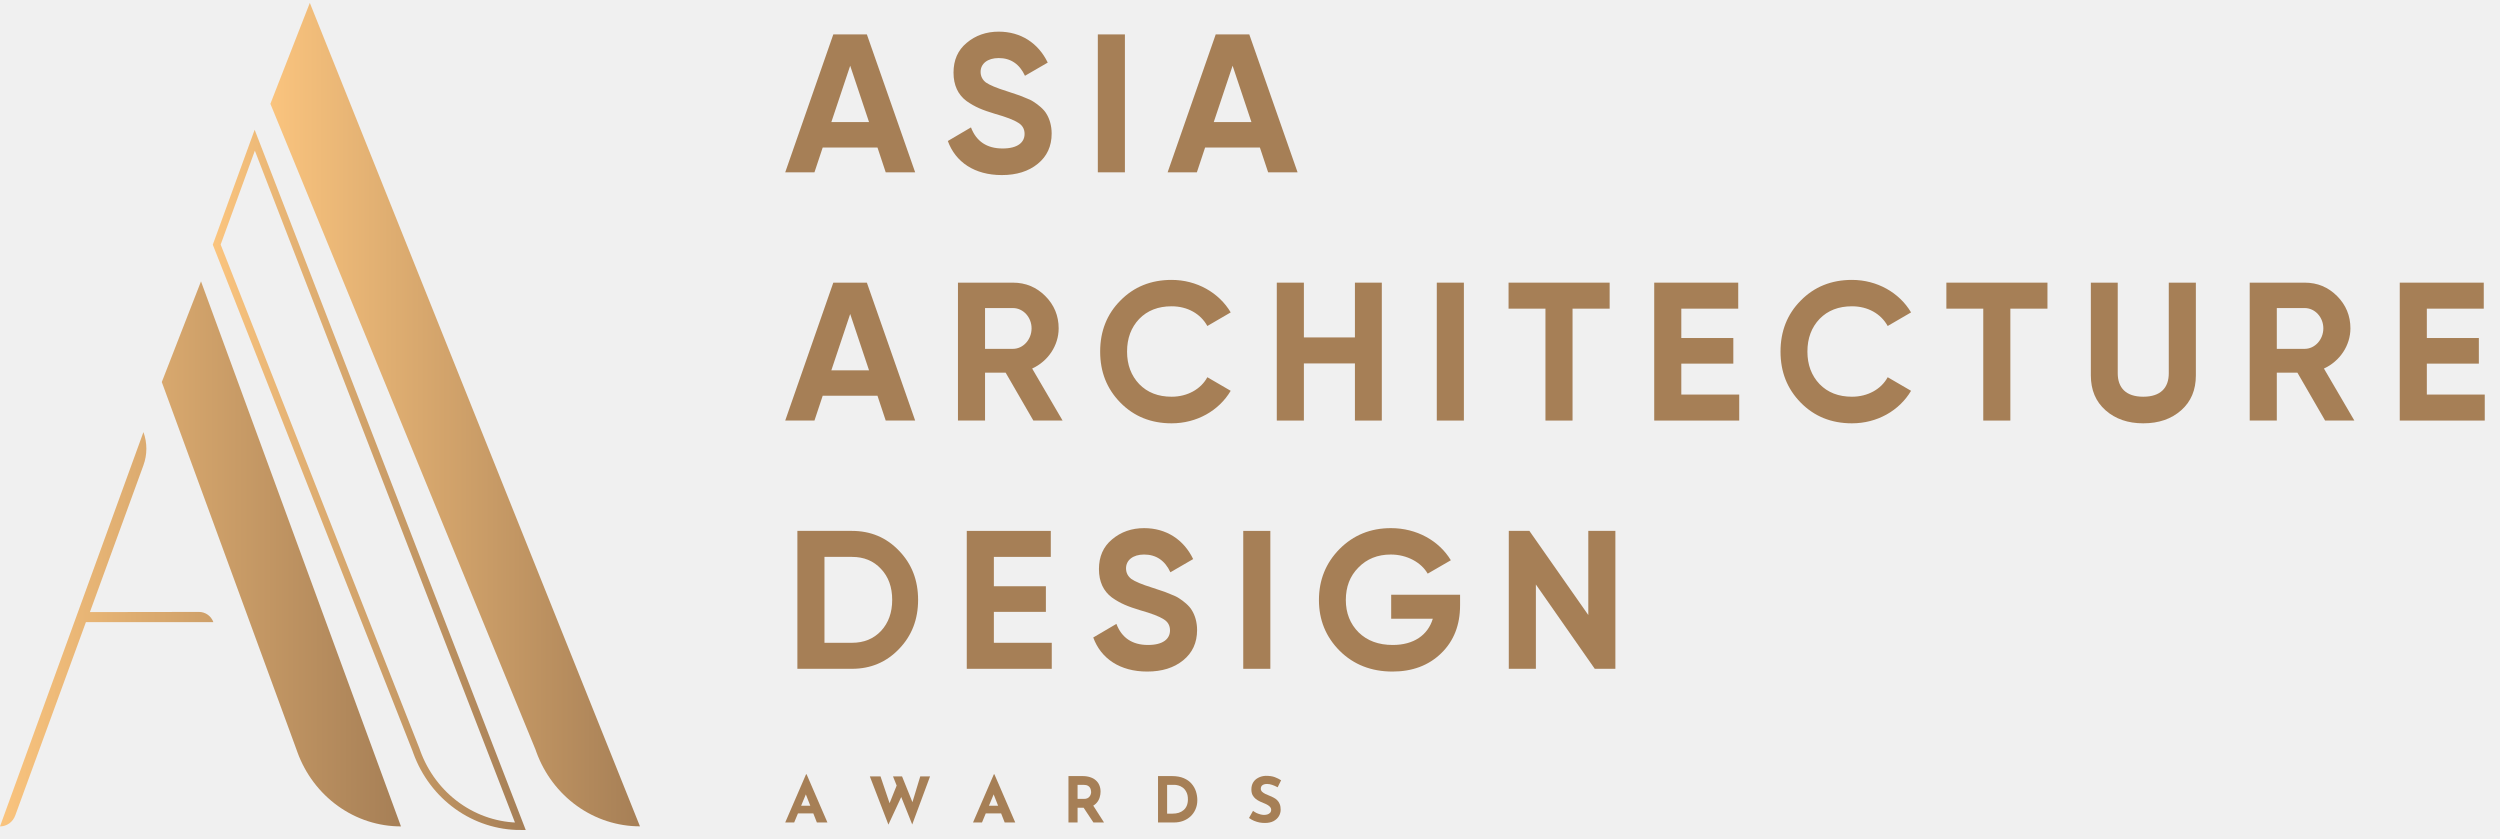
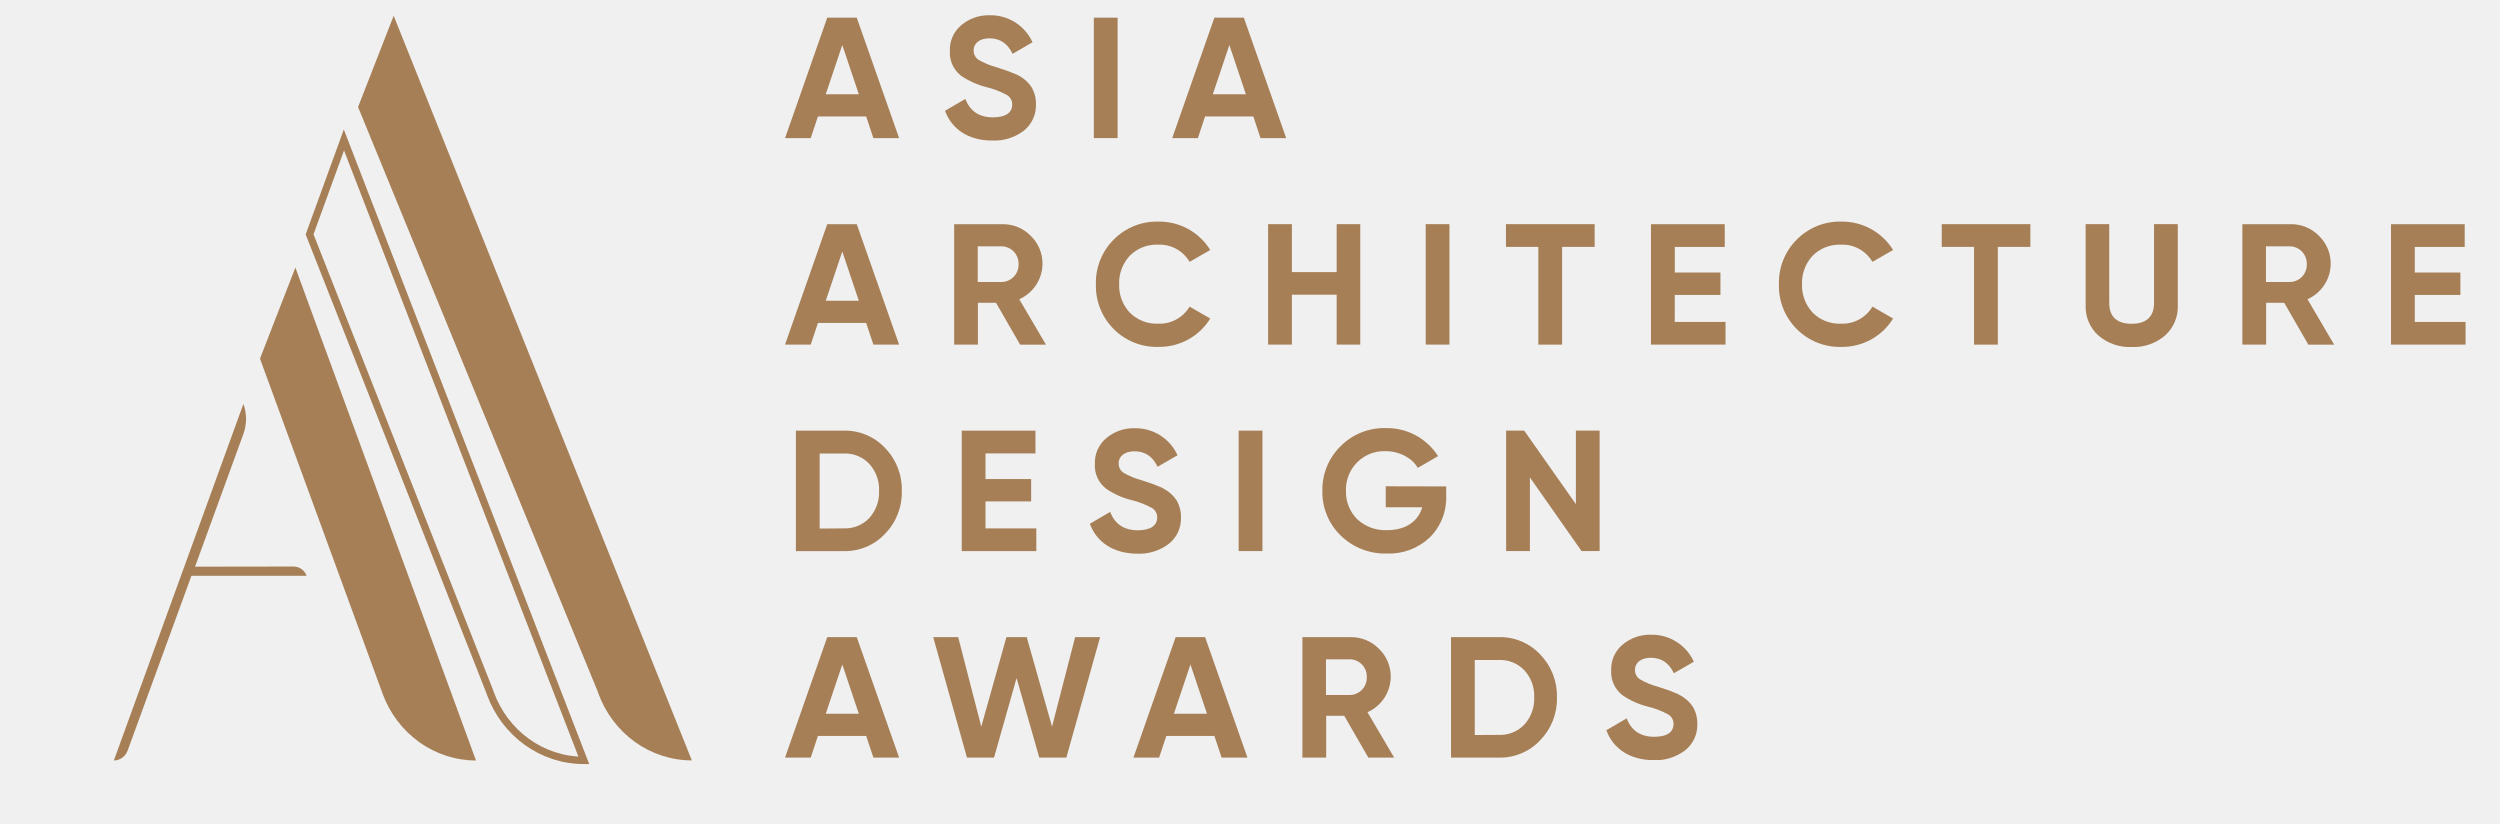
- <svg xmlns="http://www.w3.org/2000/svg" width="170" height="57" viewBox="0 0 170 57" fill="none">
-   <path d="M53.395 55.928L54.813 52.648H54.847L56.265 55.928H55.547L54.642 53.622L55.09 53.313L54.005 55.928H53.395ZM54.364 54.788H55.308L55.526 55.311H54.172L54.364 54.788Z" fill="#A67F56" />
-   <path d="M59.148 52.794H59.874L60.545 54.775L60.446 54.732L61.032 53.27L61.318 54.123L60.412 56.074L59.148 52.794ZM60.724 52.794H61.339L62.112 54.711L62.001 54.693L62.578 52.794H63.244L62.031 56.065L60.724 52.794Z" fill="#A67F56" />
-   <path d="M66.165 55.928L67.584 52.648H67.618L69.036 55.928H68.318L67.413 53.622L67.861 53.313L66.776 55.928H66.165ZM67.135 54.788H68.079L68.297 55.311H66.943L67.135 54.788Z" fill="#A67F56" />
-   <path d="M73.608 52.773C73.804 52.773 73.979 52.798 74.133 52.85C74.287 52.898 74.415 52.97 74.518 53.064C74.623 53.156 74.703 53.267 74.757 53.399C74.811 53.527 74.838 53.673 74.838 53.836C74.838 53.965 74.818 54.093 74.778 54.222C74.741 54.35 74.678 54.468 74.59 54.573C74.505 54.679 74.391 54.765 74.249 54.831C74.106 54.893 73.93 54.925 73.719 54.925H73.275V55.928H72.655V52.773H73.608ZM73.715 54.325C73.808 54.325 73.887 54.309 73.949 54.278C74.012 54.246 74.061 54.206 74.095 54.157C74.132 54.109 74.157 54.059 74.172 54.007C74.189 53.953 74.197 53.903 74.197 53.857C74.197 53.823 74.192 53.78 74.18 53.729C74.172 53.675 74.152 53.62 74.12 53.566C74.089 53.512 74.041 53.466 73.975 53.429C73.912 53.392 73.827 53.373 73.719 53.373H73.275V54.325H73.715ZM74.295 54.711L75.073 55.928H74.351L73.556 54.728L74.295 54.711Z" fill="#A67F56" />
-   <path d="M78.745 55.928V52.773H79.684C80 52.773 80.269 52.82 80.492 52.914C80.714 53.009 80.892 53.134 81.025 53.291C81.162 53.449 81.262 53.624 81.325 53.819C81.387 54.013 81.418 54.209 81.418 54.406C81.418 54.641 81.376 54.852 81.29 55.041C81.208 55.226 81.094 55.386 80.949 55.521C80.803 55.652 80.635 55.754 80.445 55.825C80.254 55.894 80.052 55.928 79.838 55.928H78.745ZM79.364 55.328H79.731C79.888 55.328 80.03 55.308 80.158 55.268C80.287 55.225 80.396 55.163 80.487 55.084C80.581 55.004 80.652 54.903 80.701 54.783C80.752 54.66 80.778 54.52 80.778 54.363C80.778 54.157 80.744 53.99 80.675 53.862C80.61 53.73 80.527 53.629 80.427 53.557C80.331 53.486 80.231 53.437 80.129 53.411C80.026 53.383 79.939 53.369 79.868 53.369H79.364V55.328Z" fill="#A67F56" />
-   <path d="M86.88 53.536C86.76 53.47 86.638 53.416 86.512 53.373C86.39 53.33 86.274 53.309 86.166 53.309C86.032 53.309 85.927 53.336 85.85 53.39C85.773 53.444 85.735 53.526 85.735 53.635C85.735 53.709 85.763 53.776 85.82 53.836C85.88 53.893 85.956 53.945 86.047 53.99C86.141 54.036 86.237 54.078 86.337 54.115C86.428 54.149 86.518 54.19 86.606 54.239C86.697 54.285 86.778 54.343 86.85 54.415C86.921 54.483 86.978 54.571 87.02 54.676C87.063 54.779 87.085 54.906 87.085 55.058C87.085 55.218 87.043 55.366 86.961 55.504C86.878 55.641 86.757 55.752 86.598 55.838C86.438 55.921 86.242 55.962 86.008 55.962C85.889 55.962 85.766 55.951 85.641 55.928C85.518 55.902 85.397 55.865 85.278 55.817C85.158 55.765 85.043 55.701 84.932 55.624L85.205 55.139C85.279 55.194 85.359 55.242 85.444 55.285C85.533 55.325 85.621 55.356 85.709 55.379C85.797 55.402 85.879 55.414 85.953 55.414C86.027 55.414 86.101 55.404 86.175 55.384C86.252 55.361 86.314 55.324 86.363 55.272C86.414 55.221 86.44 55.149 86.44 55.058C86.44 54.995 86.418 54.938 86.376 54.886C86.336 54.835 86.28 54.788 86.209 54.745C86.141 54.702 86.065 54.665 85.983 54.633C85.886 54.596 85.786 54.553 85.683 54.505C85.581 54.456 85.484 54.398 85.393 54.329C85.305 54.258 85.232 54.17 85.175 54.068C85.121 53.962 85.094 53.833 85.094 53.682C85.094 53.499 85.134 53.34 85.214 53.206C85.296 53.071 85.412 52.966 85.56 52.889C85.708 52.809 85.879 52.764 86.072 52.756C86.326 52.756 86.531 52.786 86.687 52.846C86.847 52.906 86.989 52.977 87.115 53.06L86.88 53.536Z" fill="#A67F56" />
-   <path d="M62.231 11.718L58.947 2.34H56.665L53.395 11.718H55.383L55.944 10.03H59.668L60.229 11.718H62.231ZM57.813 4.47L59.094 8.302H56.531L57.813 4.47Z" fill="#A67F56" />
-   <path d="M68.123 11.905C69.124 11.905 69.938 11.651 70.565 11.142C71.193 10.633 71.513 9.949 71.513 9.079C71.513 8.543 71.366 8.074 71.166 7.752C70.993 7.431 70.565 7.096 70.285 6.922C70.152 6.828 69.951 6.734 69.698 6.64C69.444 6.533 69.244 6.453 69.097 6.413L68.456 6.198C67.762 5.984 67.295 5.783 67.041 5.609C66.801 5.421 66.681 5.18 66.681 4.885C66.681 4.336 67.148 3.948 67.909 3.948C68.723 3.948 69.324 4.349 69.698 5.153L71.246 4.256C70.605 2.929 69.417 2.152 67.909 2.152C67.068 2.152 66.334 2.407 65.733 2.916C65.132 3.412 64.839 4.095 64.839 4.939C64.839 5.796 65.146 6.439 65.72 6.868C66.307 7.283 66.814 7.484 67.655 7.739C68.416 7.953 68.937 8.154 69.231 8.342C69.524 8.516 69.671 8.771 69.671 9.105C69.671 9.682 69.204 10.097 68.176 10.097C67.108 10.097 66.387 9.615 66.027 8.663L64.452 9.588C64.972 11.021 66.267 11.905 68.123 11.905Z" fill="#A67F56" />
-   <path d="M74.652 11.718H76.494V2.34H74.652V11.718Z" fill="#A67F56" />
-   <path d="M88.235 11.718L84.951 2.34H82.669L79.398 11.718H81.387L81.948 10.03H85.672L86.233 11.718H88.235ZM83.817 4.47L85.098 8.302H82.535L83.817 4.47Z" fill="#A67F56" />
-   <path d="M62.231 28.598L58.947 19.22H56.665L53.395 28.598H55.383L55.944 26.91H59.668L60.229 28.598H62.231ZM57.813 21.35L59.094 25.182H56.531L57.813 21.35Z" fill="#A67F56" />
-   <path d="M72.256 28.598L70.187 25.061C71.268 24.566 71.989 23.494 71.989 22.328C71.989 21.471 71.682 20.734 71.081 20.131C70.48 19.528 69.746 19.22 68.879 19.22H65.141V28.598H66.983V25.343H68.385L70.267 28.598H72.256ZM68.879 20.948C69.573 20.948 70.147 21.565 70.147 22.328C70.147 23.092 69.573 23.722 68.879 23.722H66.983V20.948H68.879Z" fill="#A67F56" />
-   <path d="M79.67 28.786C81.379 28.786 82.887 27.928 83.688 26.575L82.1 25.651C81.659 26.468 80.738 26.977 79.67 26.977C78.762 26.977 78.028 26.696 77.468 26.12C76.92 25.544 76.64 24.807 76.64 23.909C76.64 22.998 76.92 22.261 77.468 21.685C78.028 21.109 78.762 20.828 79.67 20.828C80.738 20.828 81.632 21.324 82.1 22.168L83.688 21.243C82.887 19.89 81.365 19.033 79.67 19.033C78.269 19.033 77.107 19.502 76.186 20.439C75.265 21.364 74.811 22.529 74.811 23.909C74.811 25.289 75.265 26.441 76.186 27.379C77.107 28.317 78.269 28.786 79.67 28.786Z" fill="#A67F56" />
-   <path d="M92.135 22.945H88.664V19.22H86.822V28.598H88.664V24.713H92.135V28.598H93.963V19.22H92.135V22.945Z" fill="#A67F56" />
-   <path d="M97.702 28.598H99.544V19.22H97.702V28.598Z" fill="#A67F56" />
-   <path d="M102.582 19.22V20.989H105.091V28.598H106.933V20.989H109.456V19.22H102.582Z" fill="#A67F56" />
-   <path d="M114.329 24.727H117.866V22.985H114.329V20.989H118.2V19.22H112.487V28.598H118.267V26.83H114.329V24.727Z" fill="#A67F56" />
-   <path d="M125.934 28.786C127.643 28.786 129.151 27.928 129.952 26.575L128.363 25.651C127.923 26.468 127.002 26.977 125.934 26.977C125.026 26.977 124.292 26.696 123.731 26.12C123.184 25.544 122.904 24.807 122.904 23.909C122.904 22.998 123.184 22.261 123.731 21.685C124.292 21.109 125.026 20.828 125.934 20.828C127.002 20.828 127.896 21.324 128.363 22.168L129.952 21.243C129.151 19.89 127.629 19.033 125.934 19.033C124.532 19.033 123.371 19.502 122.45 20.439C121.529 21.364 121.075 22.529 121.075 23.909C121.075 25.289 121.529 26.441 122.45 27.379C123.371 28.317 124.532 28.786 125.934 28.786Z" fill="#A67F56" />
-   <path d="M132.353 19.22V20.989H134.862V28.598H136.704V20.989H139.227V19.22H132.353Z" fill="#A67F56" />
-   <path d="M145.742 28.786C146.796 28.786 147.651 28.491 148.318 27.902C148.986 27.312 149.319 26.522 149.319 25.53V19.22H147.477V25.383C147.477 26.361 146.93 26.977 145.742 26.977C144.554 26.977 144.006 26.361 144.006 25.383V19.22H142.178V25.53C142.178 26.522 142.511 27.312 143.179 27.902C143.846 28.491 144.701 28.786 145.742 28.786Z" fill="#A67F56" />
-   <path d="M160.096 28.598L158.027 25.061C159.108 24.566 159.829 23.494 159.829 22.328C159.829 21.471 159.522 20.734 158.921 20.131C158.32 19.528 157.586 19.22 156.719 19.22H152.981V28.598H154.823V25.343H156.225L158.107 28.598H160.096ZM156.719 20.948C157.413 20.948 157.987 21.565 157.987 22.328C157.987 23.092 157.413 23.722 156.719 23.722H154.823V20.948H156.719Z" fill="#A67F56" />
-   <path d="M165.025 24.727H168.562V22.985H165.025V20.989H168.896V19.22H163.183V28.598H168.963V26.83H165.025V24.727Z" fill="#A67F56" />
-   <path d="M54.222 36.101V45.479H57.933C59.215 45.479 60.282 45.023 61.137 44.126C62.004 43.228 62.431 42.116 62.431 40.79C62.431 39.463 62.004 38.351 61.137 37.454C60.282 36.556 59.215 36.101 57.933 36.101H54.222ZM56.064 43.71V37.869H57.933C58.747 37.869 59.401 38.137 59.909 38.686C60.416 39.222 60.669 39.919 60.669 40.79C60.669 41.66 60.416 42.357 59.909 42.906C59.401 43.442 58.747 43.71 57.933 43.71H56.064Z" fill="#A67F56" />
-   <path d="M67.583 41.607H71.12V39.865H67.583V37.869H71.454V36.101H65.74V45.479H71.52V43.71H67.583V41.607Z" fill="#A67F56" />
-   <path d="M78.011 45.666C79.013 45.666 79.827 45.412 80.454 44.903C81.082 44.394 81.402 43.71 81.402 42.839C81.402 42.303 81.255 41.835 81.055 41.513C80.882 41.192 80.454 40.857 80.174 40.682C80.04 40.589 79.84 40.495 79.587 40.401C79.333 40.294 79.133 40.214 78.986 40.173L78.345 39.959C77.651 39.745 77.184 39.544 76.93 39.37C76.69 39.182 76.57 38.941 76.57 38.646C76.57 38.097 77.037 37.708 77.798 37.708C78.612 37.708 79.213 38.11 79.587 38.914L81.135 38.017C80.494 36.69 79.306 35.913 77.798 35.913C76.957 35.913 76.223 36.168 75.622 36.677C75.021 37.172 74.728 37.856 74.728 38.7C74.728 39.557 75.035 40.2 75.609 40.629C76.196 41.044 76.703 41.245 77.544 41.5C78.305 41.714 78.826 41.915 79.119 42.103C79.413 42.277 79.56 42.531 79.56 42.866C79.56 43.442 79.093 43.858 78.065 43.858C76.997 43.858 76.276 43.375 75.916 42.424L74.341 43.349C74.861 44.782 76.156 45.666 78.011 45.666Z" fill="#A67F56" />
-   <path d="M84.541 45.479H86.383V36.101H84.541V45.479Z" fill="#A67F56" />
-   <path d="M94.6 40.441V42.076H97.43C97.096 43.188 96.135 43.858 94.707 43.858C93.746 43.858 92.971 43.576 92.384 43C91.81 42.424 91.516 41.687 91.516 40.803C91.516 39.906 91.797 39.169 92.371 38.593C92.945 38.003 93.679 37.708 94.573 37.708C95.681 37.708 96.642 38.244 97.083 39.008L98.658 38.097C97.857 36.77 96.335 35.913 94.587 35.913C93.198 35.913 92.037 36.382 91.089 37.333C90.155 38.284 89.688 39.437 89.688 40.803C89.688 42.156 90.155 43.308 91.103 44.26C92.05 45.197 93.252 45.666 94.693 45.666C96.041 45.666 97.15 45.251 98.004 44.42C98.858 43.59 99.285 42.505 99.285 41.165V40.441H94.6Z" fill="#A67F56" />
-   <path d="M108.004 41.821L103.999 36.101H102.598V45.479H104.44V39.745L108.444 45.479H109.846V36.101H108.004V41.821Z" fill="#A67F56" />
-   <path d="M21.068 0.196L18.386 7.059L36.41 50.961L36.476 51.146C37.017 52.628 37.98 53.904 39.237 54.806C40.495 55.707 41.988 56.19 43.517 56.191L21.068 0.196Z" fill="url(#paint0_linear_501_542)" />
-   <path d="M17.323 9.535L14.737 16.635L28.279 50.961L28.346 51.146C28.886 52.628 29.849 53.905 31.107 54.806C32.364 55.707 33.857 56.19 35.386 56.191L17.323 9.535Z" stroke="url(#paint1_linear_501_542)" stroke-width="0.5" stroke-miterlimit="10" />
-   <path d="M13.668 19.133L11.002 25.979L20.159 50.966L20.225 51.151C20.765 52.634 21.729 53.911 22.986 54.812C24.244 55.714 25.737 56.196 27.266 56.196L13.668 19.133ZM6.113 41.622L9.754 31.637C10.019 30.911 10.019 30.109 9.754 29.383L0 56.196C0.227 56.195 0.448 56.123 0.634 55.989C0.822 55.852 0.964 55.66 1.042 55.437L5.841 42.307H14.51C14.435 42.102 14.302 41.926 14.127 41.801C13.953 41.677 13.746 41.611 13.534 41.611L6.113 41.622Z" fill="url(#paint2_linear_501_542)" />
+ <svg xmlns="http://www.w3.org/2000/svg" width="170" height="56" viewBox="0 0 170 56" fill="none">
+   <g clip-path="url(#clip0_3110_1800)">
+     <path d="M59.391 9.394L58.899 7.919H55.62L55.128 9.394H53.383L56.252 1.203H58.259L61.14 9.394H59.391ZM56.151 6.41H58.4L57.276 3.061L56.151 6.41Z" fill="#A67F56" />
+     <path d="M64.262 7.533L65.644 6.726C65.96 7.557 66.581 7.978 67.518 7.978C68.455 7.978 68.83 7.615 68.83 7.112C68.834 6.976 68.8 6.841 68.732 6.723C68.663 6.606 68.563 6.509 68.443 6.445C68.007 6.21 67.543 6.033 67.061 5.919C66.455 5.767 65.88 5.51 65.363 5.158C65.106 4.961 64.901 4.704 64.767 4.41C64.632 4.116 64.572 3.794 64.59 3.471C64.576 3.136 64.639 2.802 64.775 2.495C64.911 2.189 65.117 1.918 65.375 1.704C65.909 1.258 66.588 1.021 67.284 1.037C67.898 1.023 68.504 1.189 69.024 1.516C69.545 1.842 69.958 2.315 70.212 2.874L68.853 3.66C68.525 2.958 67.998 2.605 67.284 2.605C66.616 2.605 66.206 2.944 66.206 3.426C66.204 3.549 66.232 3.671 66.287 3.781C66.342 3.891 66.423 3.986 66.522 4.058C66.911 4.285 67.329 4.458 67.764 4.573L68.326 4.76C68.505 4.816 68.681 4.883 68.853 4.959C69.034 5.016 69.207 5.095 69.368 5.193C69.677 5.374 69.941 5.622 70.141 5.919C70.349 6.273 70.454 6.678 70.446 7.089C70.458 7.433 70.39 7.776 70.245 8.089C70.101 8.402 69.885 8.677 69.614 8.891C69 9.356 68.242 9.592 67.471 9.558C65.855 9.558 64.719 8.785 64.262 7.533Z" fill="#A67F56" />
+     <path d="M74.381 1.201H75.997V9.391H74.381V1.201Z" fill="#A67F56" />
+     <path d="M85.717 9.394L85.225 7.919H81.946L81.454 9.394H79.709L82.578 1.203H84.581L87.462 9.394H85.717ZM82.473 6.41H84.721L83.597 3.061L82.473 6.41Z" fill="#A67F56" />
+     <path d="M59.391 23.435L58.899 21.96H55.62L55.128 23.435H53.383L56.252 15.244H58.259L61.14 23.435H59.391ZM56.151 20.451H58.4L57.276 17.102L56.151 20.451Z" fill="#A67F56" />
+     <path d="M69.368 23.435L67.729 20.591H66.499V23.435H64.883V15.244H68.162C68.521 15.238 68.878 15.305 69.211 15.442C69.543 15.579 69.844 15.782 70.094 16.04C70.351 16.289 70.554 16.588 70.691 16.918C70.828 17.249 70.896 17.603 70.891 17.961C70.882 18.468 70.729 18.962 70.449 19.385C70.169 19.808 69.773 20.142 69.31 20.348L71.125 23.437L69.368 23.435ZM66.487 16.751V19.175H68.15C68.459 19.16 68.749 19.024 68.957 18.796C69.166 18.568 69.276 18.267 69.263 17.959C69.273 17.652 69.162 17.353 68.954 17.127C68.746 16.901 68.457 16.766 68.15 16.751H66.487Z" fill="#A67F56" />
+     <path d="M75.727 22.37C75.331 21.973 75.02 21.5 74.813 20.979C74.605 20.458 74.506 19.9 74.521 19.34C74.504 18.777 74.602 18.217 74.809 17.694C75.017 17.171 75.329 16.695 75.727 16.297C76.124 15.893 76.601 15.575 77.127 15.364C77.653 15.152 78.217 15.052 78.784 15.069C79.486 15.06 80.179 15.234 80.795 15.572C81.41 15.911 81.928 16.402 82.297 16.999L80.892 17.807C80.676 17.437 80.364 17.133 79.989 16.926C79.613 16.72 79.189 16.62 78.76 16.637C78.404 16.621 78.048 16.679 77.716 16.808C77.383 16.937 77.081 17.134 76.828 17.386C76.585 17.646 76.396 17.952 76.271 18.285C76.147 18.619 76.089 18.974 76.102 19.33C76.09 19.684 76.148 20.037 76.272 20.368C76.397 20.699 76.586 21.003 76.828 21.261C77.081 21.512 77.383 21.709 77.716 21.838C78.048 21.967 78.404 22.025 78.76 22.01C79.187 22.027 79.611 21.928 79.986 21.724C80.361 21.52 80.674 21.218 80.892 20.851L82.297 21.659C81.929 22.257 81.412 22.75 80.796 23.088C80.18 23.426 79.487 23.599 78.784 23.589C78.218 23.607 77.654 23.508 77.128 23.298C76.602 23.089 76.125 22.773 75.727 22.37Z" fill="#A67F56" />
+     <path d="M90.893 15.242H92.498V23.432H90.893V20.039H87.848V23.432H86.232V15.242H87.848V18.504H90.893V15.242Z" fill="#A67F56" />
+     <path d="M96.948 15.242H98.564V23.432H96.948V15.242Z" fill="#A67F56" />
+     <path d="M108.436 15.242V16.789H106.223V23.435H104.607V16.789H102.405V15.242H108.436Z" fill="#A67F56" />
+     <path d="M113.882 21.89H117.336V23.435H112.266V15.244H117.283V16.791H113.886V18.534H116.99V20.055H113.886L113.882 21.89Z" fill="#A67F56" />
+     <path d="M122.173 22.37C121.777 21.973 121.466 21.5 121.259 20.979C121.051 20.458 120.952 19.9 120.967 19.34C120.95 18.777 121.048 18.217 121.255 17.694C121.462 17.171 121.775 16.695 122.173 16.297C122.569 15.895 123.044 15.578 123.568 15.366C124.091 15.155 124.653 15.054 125.218 15.069C125.921 15.061 126.613 15.234 127.229 15.572C127.844 15.911 128.362 16.402 128.731 17L127.326 17.807C127.11 17.437 126.798 17.133 126.423 16.927C126.047 16.72 125.623 16.62 125.195 16.637C124.838 16.621 124.482 16.68 124.15 16.808C123.817 16.937 123.515 17.134 123.262 17.386C123.019 17.646 122.83 17.952 122.705 18.286C122.581 18.619 122.523 18.974 122.536 19.33C122.524 19.684 122.582 20.037 122.707 20.368C122.831 20.699 123.02 21.003 123.262 21.261C123.515 21.513 123.817 21.709 124.15 21.838C124.482 21.967 124.838 22.025 125.195 22.01C125.621 22.027 126.045 21.928 126.42 21.724C126.795 21.52 127.108 21.219 127.326 20.851L128.731 21.659C128.363 22.257 127.846 22.75 127.23 23.088C126.614 23.427 125.921 23.599 125.218 23.589C124.654 23.606 124.092 23.506 123.569 23.296C123.045 23.086 122.57 22.771 122.173 22.37Z" fill="#A67F56" />
+     <path d="M138.065 15.242V16.789H135.852V23.435H134.235V16.789H132.038V15.242H138.065Z" fill="#A67F56" />
+     <path d="M142.703 22.826C142.411 22.568 142.182 22.248 142.03 21.89C141.878 21.531 141.808 21.144 141.824 20.755V15.242H143.429V20.624C143.429 21.478 143.897 22.017 144.951 22.017C146.005 22.017 146.473 21.478 146.473 20.624V15.242H148.09V20.755C148.106 21.144 148.036 21.531 147.884 21.89C147.732 22.248 147.502 22.568 147.211 22.826C146.582 23.358 145.775 23.634 144.951 23.598C144.131 23.631 143.329 23.356 142.703 22.826Z" fill="#A67F56" />
+     <path d="M156.967 23.435L155.327 20.591H154.097V23.435H152.481V15.244H155.76C156.12 15.238 156.477 15.305 156.809 15.442C157.141 15.579 157.442 15.782 157.693 16.04C157.949 16.289 158.152 16.588 158.289 16.918C158.426 17.249 158.494 17.603 158.489 17.961C158.48 18.468 158.327 18.962 158.047 19.385C157.767 19.808 157.372 20.142 156.908 20.348L158.723 23.437L156.967 23.435ZM154.086 16.751V19.175H155.749C156.057 19.16 156.347 19.024 156.556 18.796C156.764 18.568 156.874 18.267 156.861 17.959C156.871 17.652 156.76 17.353 156.552 17.127C156.344 16.901 156.055 16.766 155.749 16.751H154.086Z" fill="#A67F56" />
+     <path d="M164.204 21.89H167.659V23.435H162.588V15.244H167.6V16.791H164.204V18.534H167.307V20.055H164.204V21.89Z" fill="#A67F56" />
+     <path d="M57.376 29.283C57.902 29.271 58.423 29.37 58.908 29.574C59.392 29.777 59.828 30.081 60.187 30.465C60.562 30.85 60.855 31.307 61.05 31.808C61.245 32.308 61.338 32.843 61.323 33.38C61.338 33.917 61.245 34.452 61.05 34.952C60.855 35.453 60.562 35.909 60.187 36.294C59.828 36.678 59.392 36.981 58.908 37.185C58.423 37.388 57.902 37.487 57.376 37.476H54.12V29.285L57.376 29.283ZM57.376 35.931C57.698 35.943 58.02 35.887 58.318 35.766C58.617 35.645 58.887 35.462 59.109 35.229C59.566 34.724 59.805 34.06 59.777 33.38C59.807 32.703 59.567 32.041 59.109 31.541C58.888 31.307 58.618 31.123 58.319 31.002C58.02 30.88 57.699 30.825 57.376 30.839H55.737V35.941L57.376 35.931Z" fill="#A67F56" />
+     <path d="M67.014 35.931H70.469V37.476H65.398V29.285H70.411V30.832H67.014V32.575H70.118V34.096H67.014V35.931Z" fill="#A67F56" />
+     <path d="M74.111 35.615L75.493 34.808C75.809 35.639 76.442 36.06 77.379 36.06C78.28 36.06 78.69 35.697 78.69 35.194C78.695 35.058 78.66 34.923 78.592 34.806C78.524 34.688 78.424 34.591 78.304 34.527C77.868 34.292 77.404 34.115 76.922 34.001C76.315 33.85 75.74 33.591 75.224 33.238C74.967 33.041 74.762 32.785 74.627 32.492C74.492 32.198 74.432 31.875 74.451 31.553C74.436 31.218 74.499 30.884 74.636 30.577C74.772 30.271 74.977 30 75.236 29.786C75.77 29.34 76.448 29.103 77.144 29.119C77.759 29.105 78.364 29.271 78.885 29.598C79.405 29.924 79.818 30.397 80.072 30.956L78.714 31.74C78.386 31.038 77.859 30.687 77.144 30.687C76.477 30.687 76.067 31.026 76.067 31.506C76.065 31.629 76.092 31.751 76.147 31.861C76.202 31.971 76.283 32.066 76.383 32.138C76.771 32.366 77.189 32.54 77.624 32.653L78.187 32.842C78.366 32.897 78.543 32.964 78.714 33.041C78.895 33.101 79.068 33.184 79.229 33.287C79.537 33.468 79.802 33.716 80.002 34.012C80.21 34.367 80.315 34.772 80.306 35.182C80.319 35.527 80.251 35.87 80.106 36.183C79.962 36.496 79.745 36.77 79.475 36.984C78.86 37.45 78.102 37.686 77.332 37.651C75.704 37.64 74.568 36.867 74.111 35.615Z" fill="#A67F56" />
+     <path d="M84.23 29.283H85.846V37.473H84.23V29.283Z" fill="#A67F56" />
+     <path d="M98.341 33.076V33.708C98.362 34.234 98.273 34.759 98.079 35.248C97.886 35.738 97.592 36.182 97.217 36.551C96.83 36.917 96.373 37.201 95.874 37.388C95.376 37.575 94.845 37.66 94.313 37.64C93.732 37.658 93.153 37.558 92.612 37.347C92.07 37.136 91.578 36.817 91.162 36.411C90.76 36.019 90.442 35.549 90.229 35.03C90.015 34.511 89.91 33.953 89.921 33.392C89.908 32.828 90.011 32.268 90.222 31.744C90.434 31.221 90.75 30.747 91.151 30.35C91.55 29.944 92.028 29.625 92.556 29.412C93.084 29.198 93.65 29.096 94.219 29.11C94.928 29.094 95.629 29.261 96.255 29.595C96.881 29.93 97.41 30.419 97.791 31.017L96.409 31.815C96.022 31.146 95.179 30.678 94.207 30.678C93.849 30.665 93.492 30.728 93.159 30.861C92.827 30.995 92.525 31.196 92.275 31.452C92.025 31.706 91.829 32.008 91.7 32.34C91.571 32.672 91.512 33.027 91.525 33.383C91.515 33.738 91.577 34.091 91.708 34.421C91.839 34.751 92.036 35.05 92.287 35.302C92.559 35.556 92.879 35.754 93.23 35.883C93.579 36.011 93.952 36.068 94.324 36.051C95.577 36.051 96.432 35.466 96.713 34.494H94.231V33.067L98.341 33.076Z" fill="#A67F56" />
+     <path d="M107.16 29.283H108.776V37.473H107.546L104.033 32.465V37.473H102.417V29.283H103.646L107.16 34.281V29.283Z" fill="#A67F56" />
+     <path d="M59.391 51.517L58.899 50.042H55.62L55.128 51.517H53.383L56.252 43.326H58.259L61.14 51.517H59.391ZM56.151 48.533H58.4L57.276 45.184L56.151 48.533Z" fill="#A67F56" />
+     <path d="M65.754 51.517L63.459 43.326H65.157L66.726 49.411L68.436 43.326H69.818L71.539 49.411L73.109 43.326H74.807L72.511 51.517H70.673L69.127 46.109L67.593 51.517H65.754Z" fill="#A67F56" />
+     <path d="M83.07 51.517L82.578 50.042H79.311L78.819 51.517H77.074L79.943 43.326H81.946L84.827 51.517H83.07ZM79.826 48.533H82.075L80.95 45.184L79.826 48.533Z" fill="#A67F56" />
+     <path d="M93.048 51.517L91.408 48.673H90.179V51.517H88.563V43.326H91.842C92.201 43.32 92.558 43.387 92.89 43.524C93.223 43.661 93.523 43.864 93.774 44.122C94.031 44.371 94.234 44.67 94.371 45C94.508 45.331 94.576 45.685 94.57 46.043C94.562 46.55 94.409 47.044 94.129 47.467C93.848 47.89 93.453 48.224 92.989 48.43L94.805 51.519L93.048 51.517ZM90.167 44.833V47.258H91.83C92.139 47.242 92.429 47.106 92.637 46.878C92.845 46.65 92.955 46.349 92.942 46.041C92.953 45.734 92.842 45.435 92.634 45.209C92.426 44.983 92.137 44.848 91.83 44.833H90.167Z" fill="#A67F56" />
+     <path d="M101.925 43.324C102.45 43.312 102.972 43.411 103.457 43.615C103.941 43.818 104.377 44.122 104.735 44.505C105.11 44.891 105.404 45.348 105.599 45.849C105.794 46.349 105.887 46.884 105.871 47.421C105.887 47.958 105.794 48.493 105.599 48.993C105.404 49.493 105.11 49.95 104.735 50.335C104.377 50.718 103.941 51.022 103.457 51.226C102.972 51.429 102.45 51.529 101.925 51.517H98.669V43.326L101.925 43.324ZM101.925 49.972C102.247 49.984 102.568 49.928 102.867 49.807C103.166 49.686 103.435 49.503 103.658 49.27C104.114 48.765 104.354 48.101 104.326 47.421C104.356 46.744 104.116 46.083 103.658 45.582C103.436 45.348 103.167 45.164 102.868 45.043C102.569 44.921 102.247 44.866 101.925 44.88H100.285V49.981L101.925 49.972Z" fill="#A67F56" />
+     <path d="M109.232 49.656L110.614 48.849C110.931 49.68 111.551 50.101 112.488 50.101C113.425 50.101 113.8 49.738 113.8 49.235C113.804 49.099 113.77 48.964 113.702 48.846C113.633 48.729 113.534 48.632 113.413 48.568C112.978 48.333 112.513 48.156 112.031 48.042C111.424 47.891 110.849 47.632 110.333 47.279C110.076 47.083 109.872 46.826 109.737 46.532C109.602 46.239 109.541 45.916 109.56 45.594C109.546 45.259 109.609 44.925 109.745 44.618C109.881 44.312 110.087 44.041 110.345 43.827C110.879 43.381 111.558 43.144 112.254 43.16C112.868 43.146 113.474 43.312 113.994 43.639C114.515 43.965 114.928 44.438 115.182 44.997L113.823 45.781C113.495 45.079 112.968 44.728 112.254 44.728C111.586 44.728 111.177 45.067 111.177 45.547C111.174 45.67 111.202 45.792 111.257 45.902C111.312 46.012 111.393 46.107 111.493 46.179C111.88 46.407 112.298 46.581 112.734 46.694L113.296 46.883C113.476 46.938 113.652 47.005 113.823 47.082C114.005 47.142 114.178 47.224 114.338 47.328C114.647 47.509 114.911 47.757 115.111 48.053C115.319 48.408 115.424 48.813 115.416 49.223C115.429 49.568 115.36 49.91 115.216 50.224C115.071 50.537 114.855 50.811 114.584 51.025C113.97 51.491 113.212 51.727 112.441 51.692C110.825 51.681 109.689 50.908 109.232 49.656Z" fill="#A67F56" />
+   </g>
+   <path d="M26.77 1.072L24.348 7.278L40.626 46.978L40.686 47.146C41.175 48.486 42.044 49.641 43.18 50.455C44.316 51.27 45.664 51.707 47.045 51.708L26.77 1.072Z" fill="#A67F56" />
+   <path d="M23.387 9.517L21.052 15.938L33.283 46.978L33.343 47.146C33.831 48.486 34.701 49.641 35.837 50.456C36.973 51.271 38.321 51.708 39.702 51.708L23.387 9.517Z" stroke="#A67F56" stroke-width="0.5" stroke-miterlimit="10" />
+   <path d="M20.086 18.196L17.679 24.387L25.949 46.983L26.009 47.151C26.497 48.492 27.367 49.646 28.503 50.461C29.639 51.276 30.987 51.713 32.368 51.713L20.086 18.196ZM13.263 38.534L16.552 29.504C16.791 28.847 16.791 28.122 16.552 27.466L7.742 51.713C7.947 51.712 8.147 51.647 8.315 51.526C8.484 51.402 8.613 51.228 8.684 51.026L13.017 39.153H20.847C20.779 38.968 20.659 38.808 20.501 38.696C20.344 38.583 20.157 38.523 19.966 38.524L13.263 38.534Z" fill="#A67F56" />
  <defs>
-     <linearGradient id="paint0_linear_501_542" x1="18.386" y1="28.192" x2="43.517" y2="28.192" gradientUnits="userSpaceOnUse">
-       <stop stop-color="#FAC47E" />
-       <stop offset="1" stop-color="#A67F56" />
-     </linearGradient>
-     <linearGradient id="paint1_linear_501_542" x1="14.667" y1="32.8" x2="35.485" y2="32.8" gradientUnits="userSpaceOnUse">
-       <stop stop-color="#FAC47E" />
-       <stop offset="1" stop-color="#A67F56" />
-     </linearGradient>
-     <linearGradient id="paint2_linear_501_542" x1="-0.003" y1="37.658" x2="27.255" y2="37.658" gradientUnits="userSpaceOnUse">
-       <stop stop-color="#FAC47E" />
-       <stop offset="1" stop-color="#A67F56" />
-     </linearGradient>
+     <clipPath id="clip0_3110_1800">
+       <rect width="114.264" height="50.641" fill="white" transform="translate(53.3945 1.03711)" />
+     </clipPath>
  </defs>
</svg>
